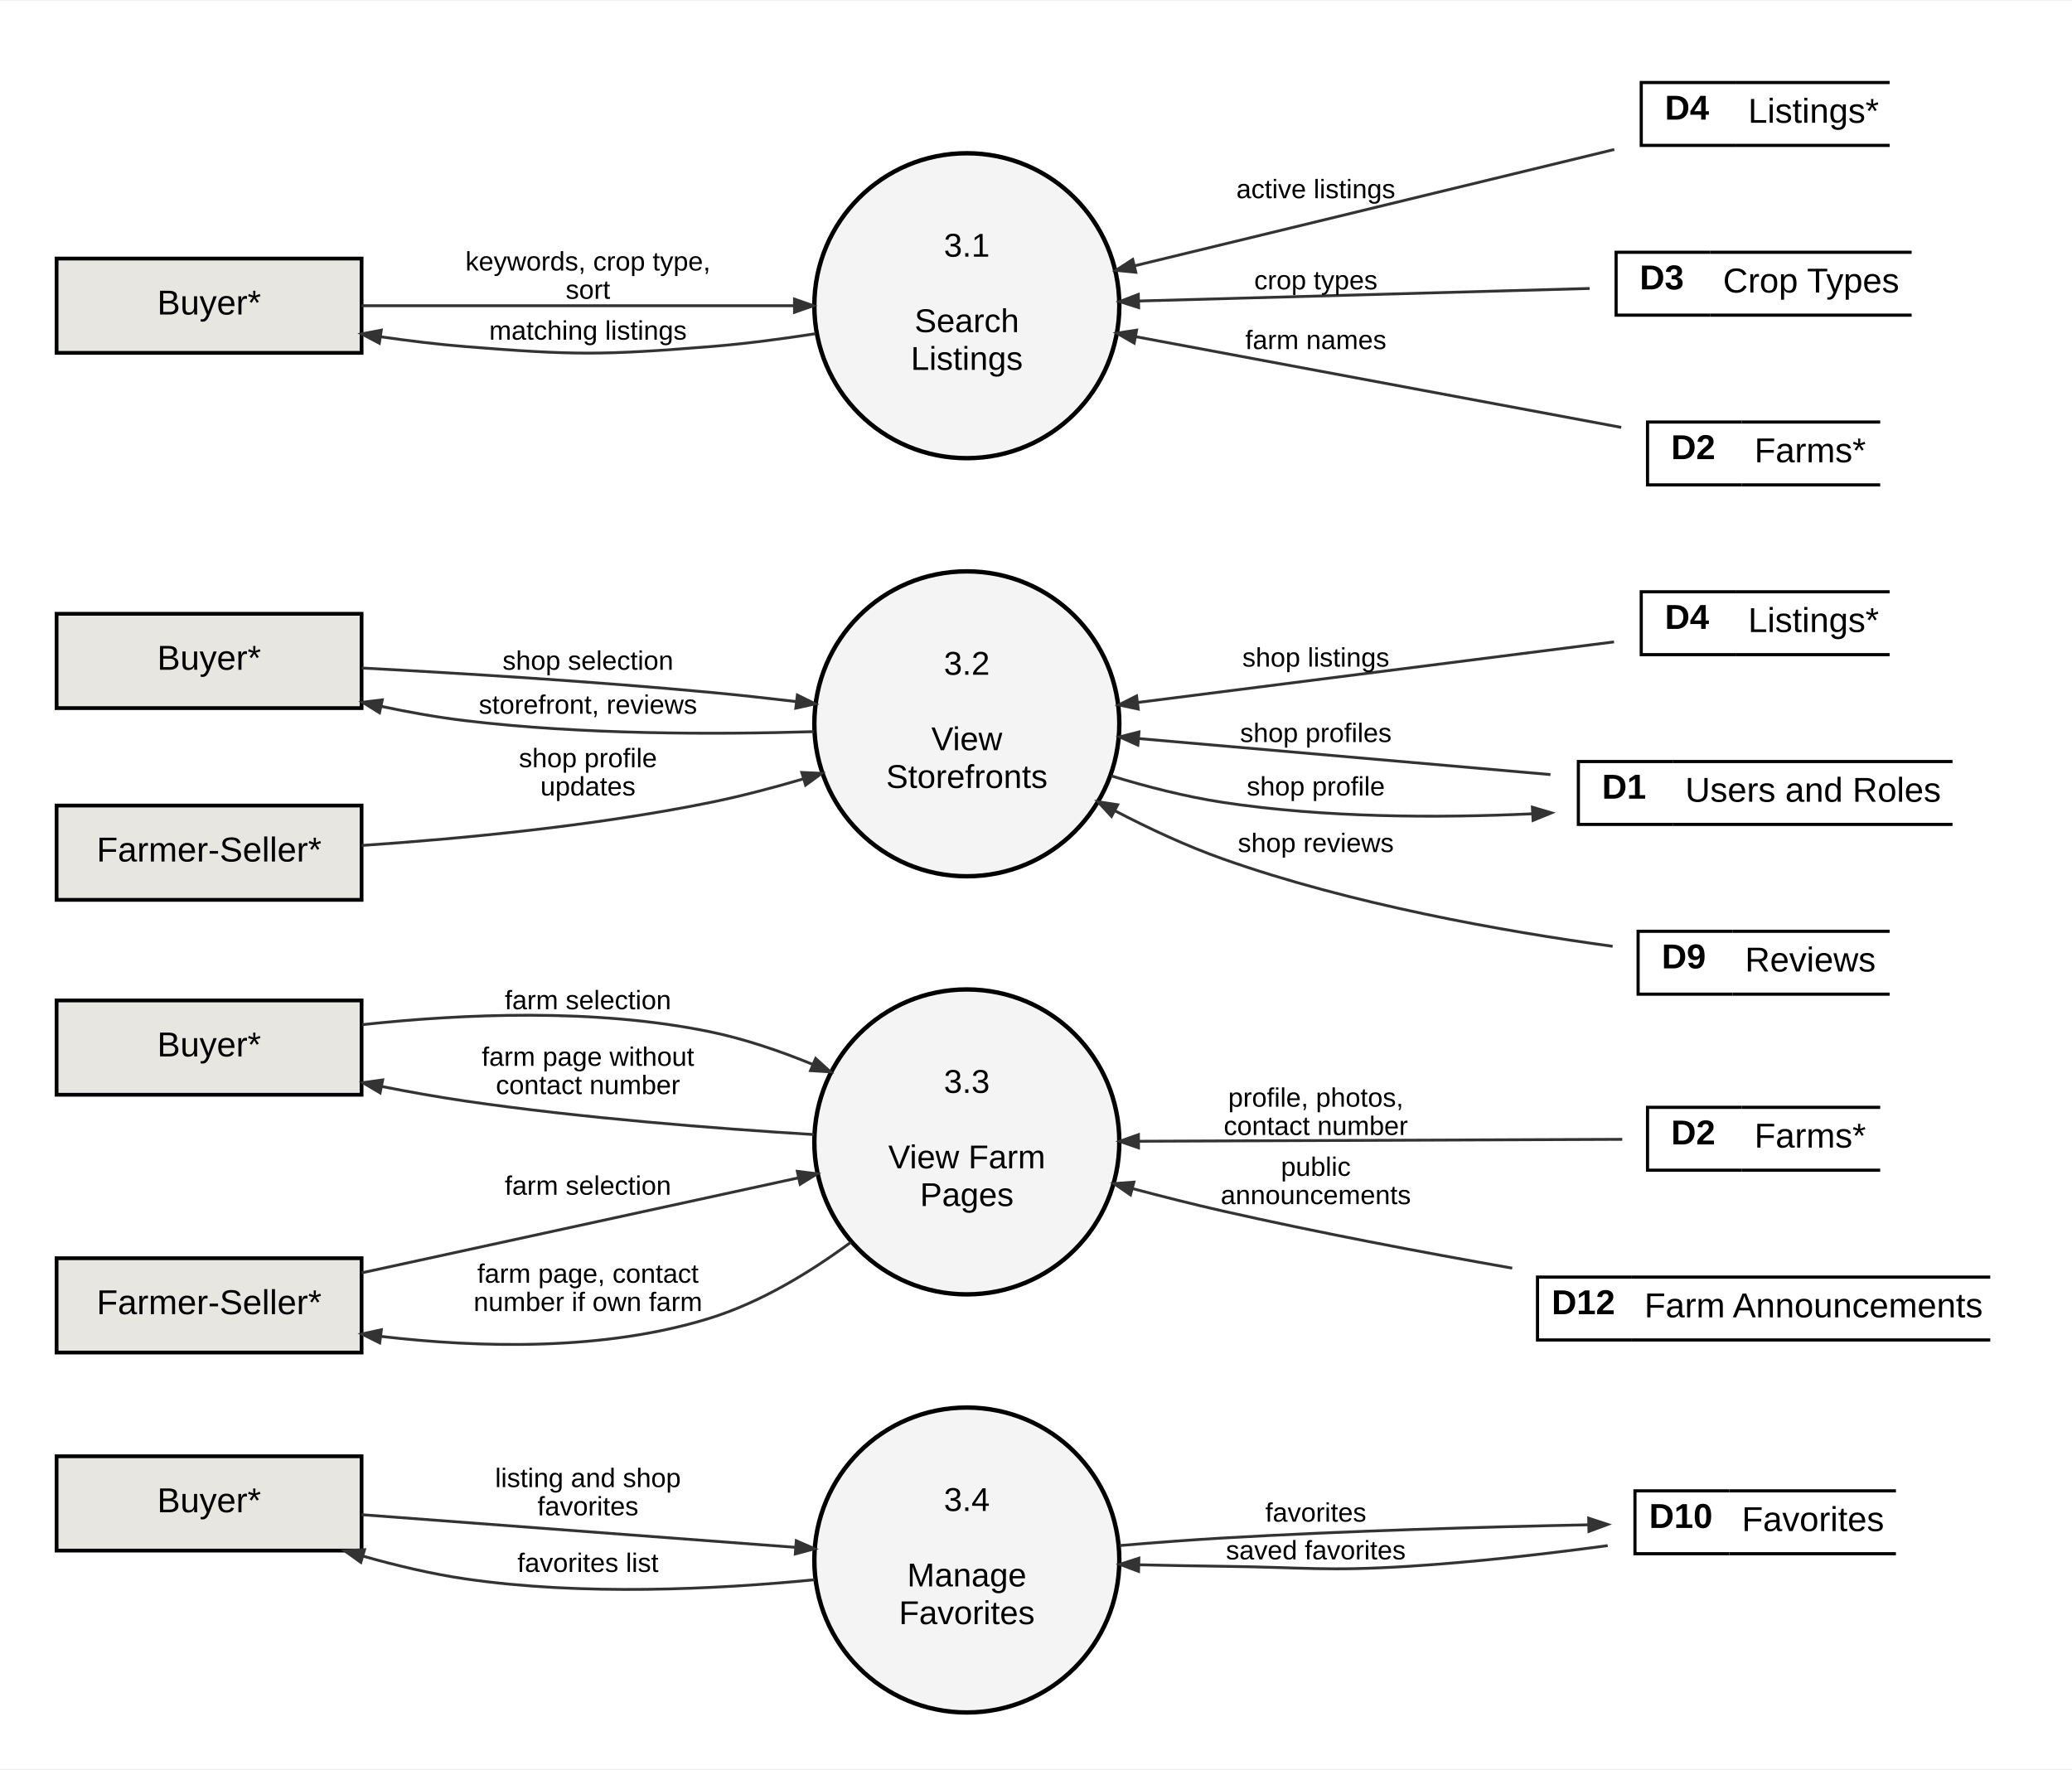
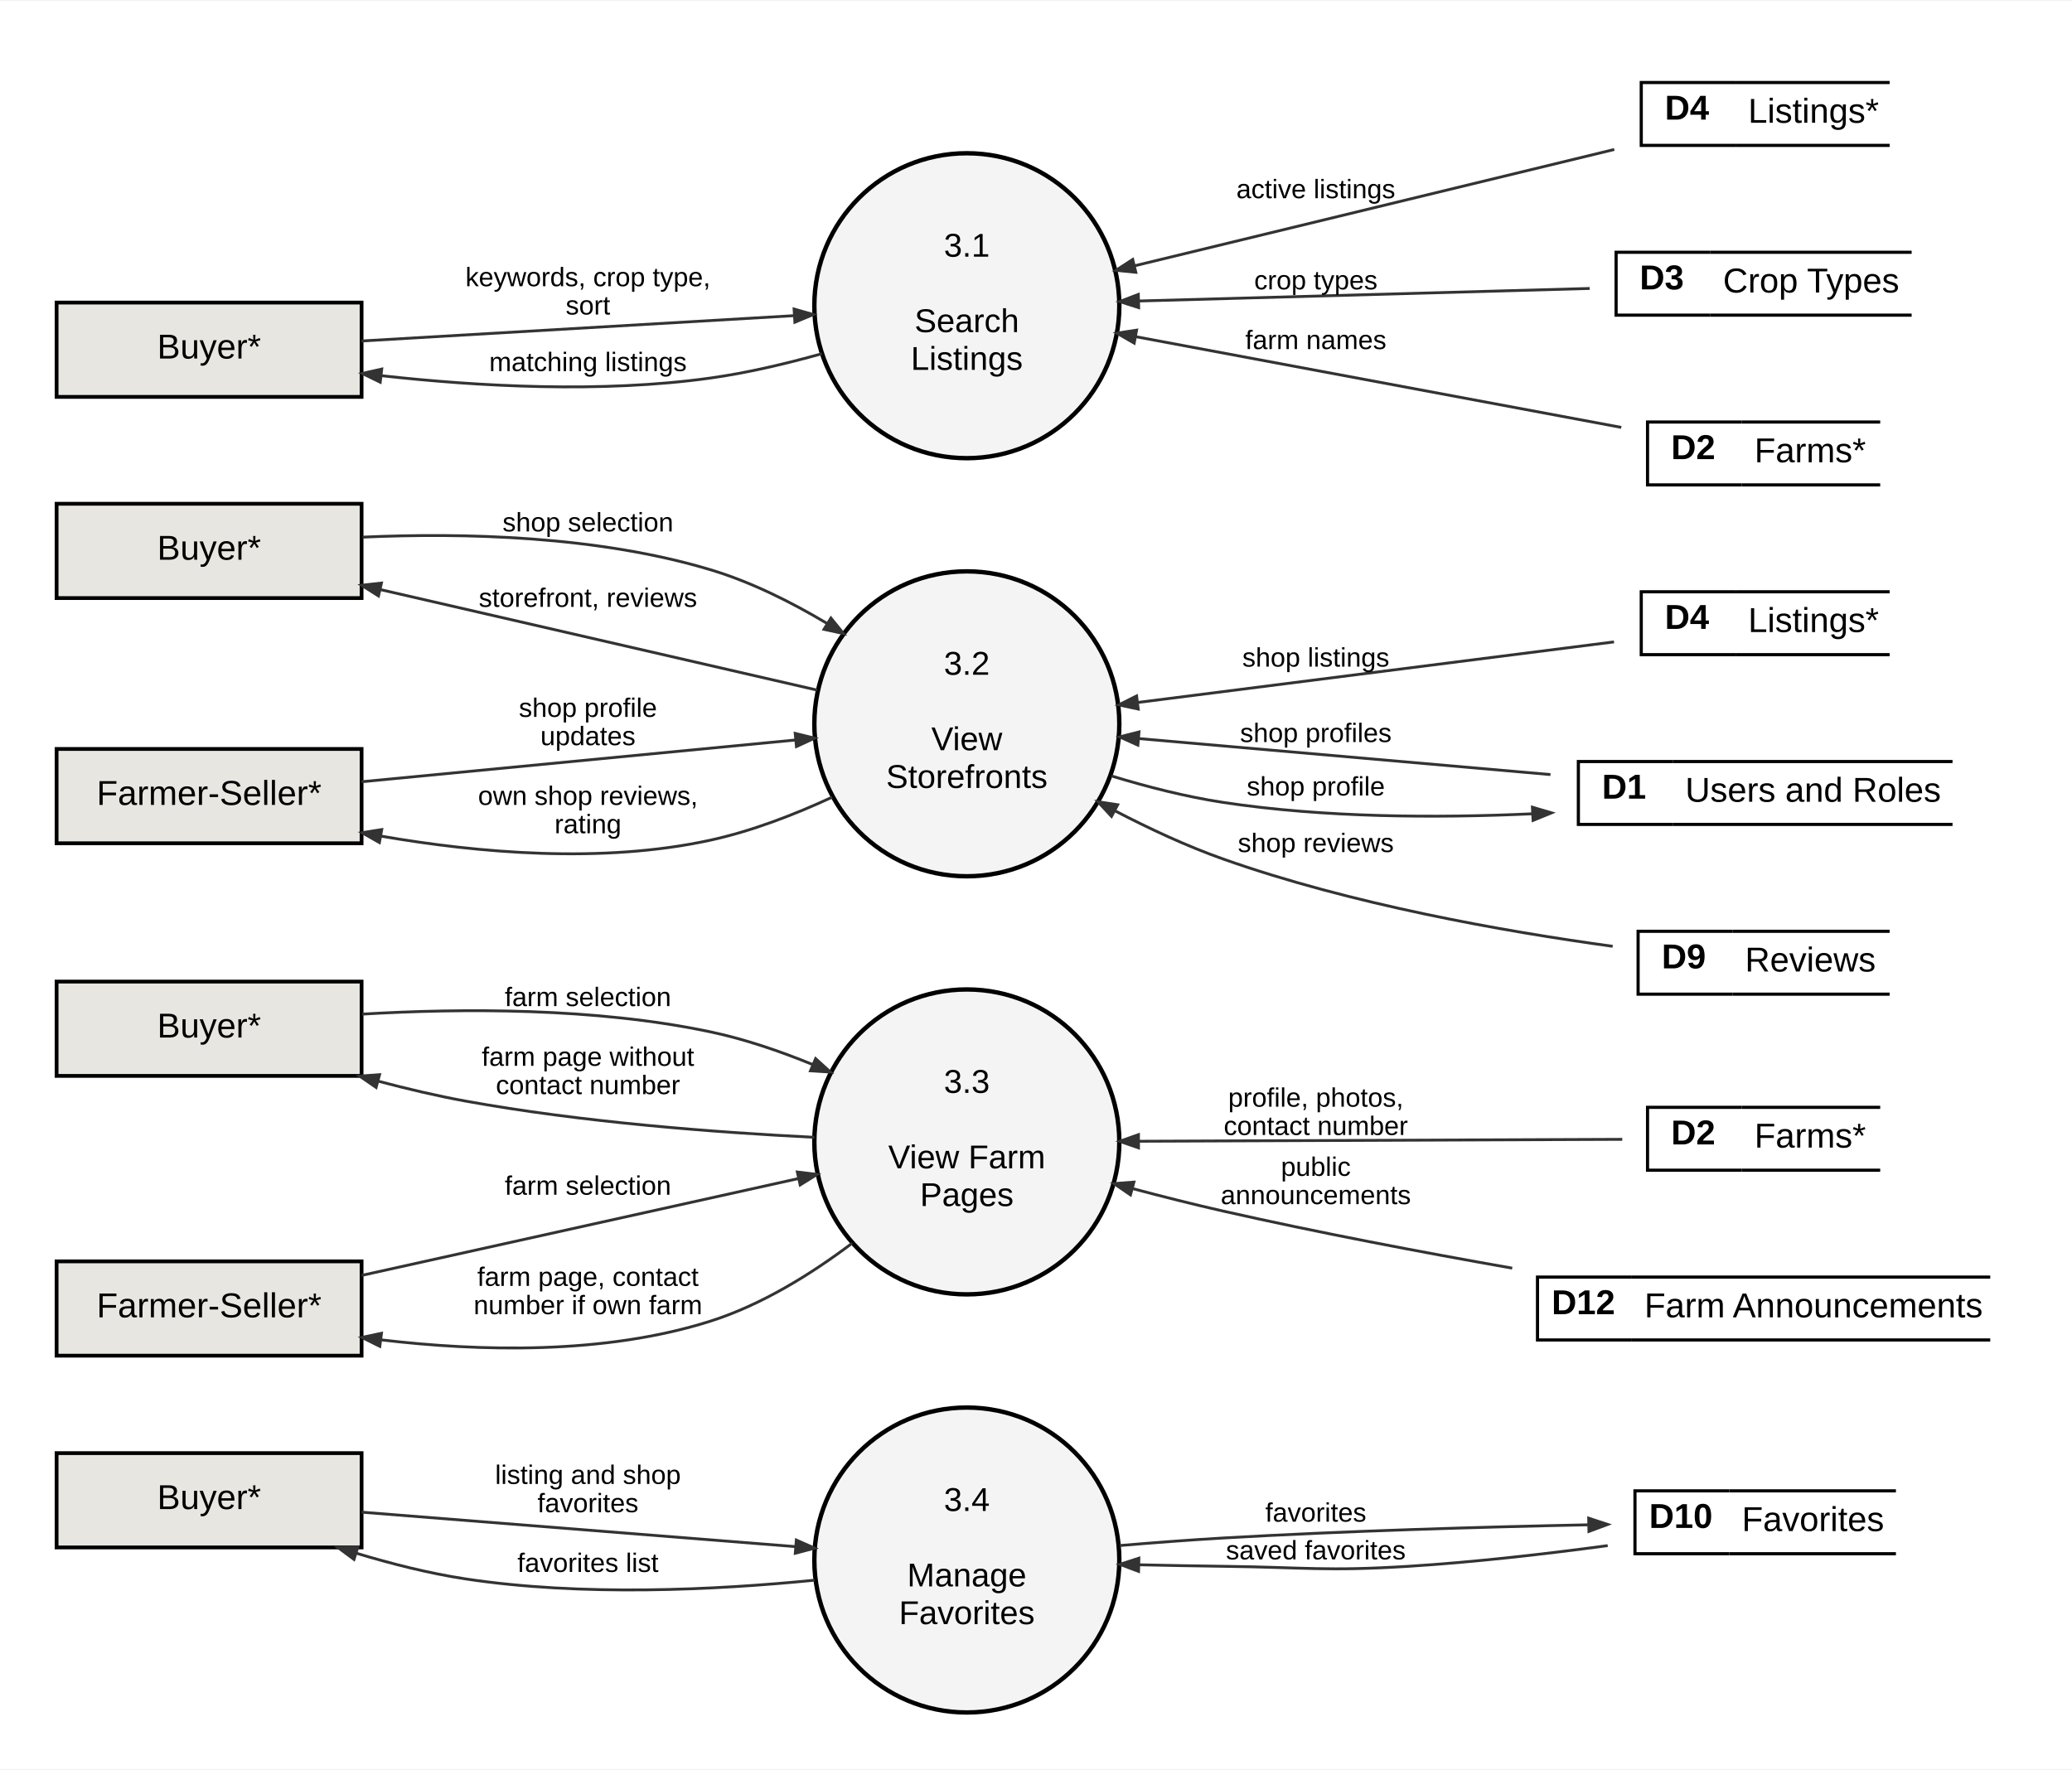
<svg xmlns="http://www.w3.org/2000/svg" width="659pt" height="563pt" viewBox="0.00 0.00 659.00 562.50">
  <g id="graph0" class="graph" transform="scale(1 1) rotate(0) translate(18 544.5)">
    <polygon fill="white" stroke="transparent" points="-18,18 -18,-544.5 641,-544.5 641,18 -18,18" />
    <g id="node1" class="node">
      <ellipse fill="#f4f4f4" stroke="black" stroke-width="1.4" cx="289.5" cy="-447.5" rx="48.5" ry="48.5" />
      <text text-anchor="middle" x="289.5" y="-463.1" font-family="Liberation Sans" font-size="10.50">3.1</text>
      <text text-anchor="middle" x="289.5" y="-439.1" font-family="Liberation Sans" font-size="10.50">Search</text>
      <text text-anchor="middle" x="289.5" y="-427.1" font-family="Liberation Sans" font-size="10.50">Listings</text>
    </g>
    <g id="node3" class="node">
      <polyline fill="none" stroke="black" points="534,-518.5 504,-518.5 504,-498.5 534,-498.5 " />
      <text text-anchor="start" x="511.5" y="-506.7" font-family="Liberation Sans" font-weight="bold" font-size="11.00">D4</text>
      <polyline fill="none" stroke="black" points="534,-498.5 583,-498.5 " />
      <polyline fill="none" stroke="black" points="583,-518.5 534,-518.5 " />
      <text text-anchor="start" x="538" y="-505.7" font-family="Liberation Sans" font-size="11.00">Listings*</text>
    </g>
    <g id="edge2" class="edge">
      <path fill="none" stroke="#333333" stroke-width="0.9" d="M342.86,-460.2C387.87,-471.12 452.18,-486.71 495.42,-497.2" />
      <polygon fill="#333333" stroke="#333333" stroke-width="0.9" points="343.25,-458.13 336.92,-458.76 342.26,-462.21 343.25,-458.13" />
      <text text-anchor="middle" x="400.5" y="-481.7" font-family="Liberation Sans" font-size="8.50">active listings</text>
    </g>
    <g id="node4" class="node">
      <polyline fill="none" stroke="black" points="526,-464.5 496,-464.5 496,-444.5 526,-444.5 " />
      <text text-anchor="start" x="503.5" y="-452.7" font-family="Liberation Sans" font-weight="bold" font-size="11.00">D3</text>
      <polyline fill="none" stroke="black" points="526,-444.5 590,-444.5 " />
      <polyline fill="none" stroke="black" points="590,-464.5 526,-464.5 " />
      <text text-anchor="start" x="530" y="-451.7" font-family="Liberation Sans" font-size="11.00">Crop Types</text>
    </g>
    <g id="edge3" class="edge">
      <path fill="none" stroke="#333333" stroke-width="0.9" d="M344.22,-449C386.49,-450.17 445.15,-451.8 487.6,-452.99" />
      <polygon fill="#333333" stroke="#333333" stroke-width="0.9" points="344.16,-446.89 338.1,-448.82 344.04,-451.09 344.16,-446.89" />
      <text text-anchor="middle" x="400.5" y="-452.7" font-family="Liberation Sans" font-size="8.50">crop types</text>
    </g>
    <g id="node5" class="node">
      <polyline fill="none" stroke="black" points="536,-410.5 506,-410.5 506,-390.5 536,-390.5 " />
      <text text-anchor="start" x="513.5" y="-398.7" font-family="Liberation Sans" font-weight="bold" font-size="11.00">D2</text>
      <polyline fill="none" stroke="black" points="536,-390.5 580,-390.5 " />
      <polyline fill="none" stroke="black" points="580,-410.5 536,-410.5 " />
      <text text-anchor="start" x="540" y="-397.7" font-family="Liberation Sans" font-size="11.00">Farms*</text>
    </g>
    <g id="edge4" class="edge">
      <path fill="none" stroke="#333333" stroke-width="0.9" d="M343.26,-437.64C389.03,-429.09 454.53,-416.85 497.64,-408.79" />
      <polygon fill="#333333" stroke="#333333" stroke-width="0.9" points="342.73,-435.6 337.22,-438.77 343.5,-439.73 342.73,-435.6" />
      <text text-anchor="middle" x="400.5" y="-433.7" font-family="Liberation Sans" font-size="8.50">farm names</text>
    </g>
    <g id="node6" class="node">
      <ellipse fill="#f4f4f4" stroke="black" stroke-width="1.4" cx="289.5" cy="-314.5" rx="48.5" ry="48.5" />
      <text text-anchor="middle" x="289.5" y="-330.1" font-family="Liberation Sans" font-size="10.50">3.2</text>
      <text text-anchor="middle" x="289.5" y="-306.1" font-family="Liberation Sans" font-size="10.50">View</text>
      <text text-anchor="middle" x="289.5" y="-294.1" font-family="Liberation Sans" font-size="10.50">Storefronts</text>
    </g>
    <g id="node2" class="node">
-       <polygon fill="#e8e6e0" stroke="black" stroke-width="1.2" points="97,-462.5 0,-462.5 0,-432.5 97,-432.5 97,-462.5" />
-       <text text-anchor="middle" x="48.5" y="-444.7" font-family="Liberation Sans" font-size="11.00">Buyer*</text>
+       <polygon fill="#e8e6e0" stroke="black" stroke-width="1.2" points="97,-448.5 0,-448.5 0,-418.5 97,-418.5 97,-448.5" />
+       <text text-anchor="middle" x="48.5" y="-430.7" font-family="Liberation Sans" font-size="11.00">Buyer*</text>
    </g>
    <g id="edge1" class="edge">
-       <path fill="none" stroke="#333333" stroke-width="0.9" d="M97,-447.5C136.63,-447.5 193.08,-447.5 234.43,-447.5" />
-       <polygon fill="#333333" stroke="#333333" stroke-width="0.9" points="234.68,-449.6 240.68,-447.5 234.68,-445.4 234.68,-449.6" />
-       <text text-anchor="middle" x="169" y="-458.7" font-family="Liberation Sans" font-size="8.50">keywords, crop type,</text>
-       <text text-anchor="middle" x="169" y="-449.7" font-family="Liberation Sans" font-size="8.50">sort</text>
+       <path fill="none" stroke="#333333" stroke-width="0.9" d="M97,-436.28C136.63,-438.6 193.08,-441.91 234.43,-444.33" />
+       <polygon fill="#333333" stroke="#333333" stroke-width="0.9" points="234.56,-446.44 240.68,-444.7 234.81,-442.25 234.56,-446.44" />
+       <text text-anchor="middle" x="169" y="-453.7" font-family="Liberation Sans" font-size="8.50">keywords, crop type,</text>
+       <text text-anchor="middle" x="169" y="-444.7" font-family="Liberation Sans" font-size="8.50">sort</text>
    </g>
    <g id="edge5" class="edge">
-       <path fill="none" stroke="#333333" stroke-width="0.9" d="M103.16,-437.61C112.09,-436.32 121.29,-435.2 130,-434.5 164.56,-431.73 173.44,-431.73 208,-434.5 218.87,-435.37 230.48,-436.9 241.4,-438.6" />
-       <polygon fill="#333333" stroke="#333333" stroke-width="0.9" points="102.64,-435.57 97.02,-438.53 103.27,-439.72 102.64,-435.57" />
-       <text text-anchor="middle" x="169" y="-436.7" font-family="Liberation Sans" font-size="8.50">matching listings</text>
+       <path fill="none" stroke="#333333" stroke-width="0.9" d="M103.25,-425.25C134.04,-421.82 173.33,-419.64 208,-424.5 219.66,-426.13 232,-429.04 243.42,-432.24" />
+       <polygon fill="#333333" stroke="#333333" stroke-width="0.9" points="102.93,-423.17 97.21,-425.95 103.41,-427.35 102.93,-423.17" />
+       <text text-anchor="middle" x="169" y="-426.7" font-family="Liberation Sans" font-size="8.50">matching listings</text>
    </g>
    <g id="node8" class="node">
      <polyline fill="none" stroke="black" points="534,-356.5 504,-356.5 504,-336.5 534,-336.5 " />
      <text text-anchor="start" x="511.5" y="-344.7" font-family="Liberation Sans" font-weight="bold" font-size="11.00">D4</text>
      <polyline fill="none" stroke="black" points="534,-336.5 583,-336.5 " />
      <polyline fill="none" stroke="black" points="583,-356.5 534,-356.5 " />
      <text text-anchor="start" x="538" y="-343.7" font-family="Liberation Sans" font-size="11.00">Listings*</text>
    </g>
    <g id="edge8" class="edge">
      <path fill="none" stroke="#333333" stroke-width="0.9" d="M344.02,-321.31C388.93,-327.02 452.46,-335.11 495.33,-340.56" />
      <polygon fill="#333333" stroke="#333333" stroke-width="0.9" points="344.02,-319.19 337.81,-320.52 343.49,-323.36 344.02,-319.19" />
      <text text-anchor="middle" x="400.5" y="-332.7" font-family="Liberation Sans" font-size="8.50">shop listings</text>
    </g>
    <g id="node9" class="node">
      <polyline fill="none" stroke="black" points="514,-302.5 484,-302.5 484,-282.5 514,-282.5 " />
      <text text-anchor="start" x="491.5" y="-290.7" font-family="Liberation Sans" font-weight="bold" font-size="11.00">D1</text>
      <polyline fill="none" stroke="black" points="514,-282.5 603,-282.5 " />
      <polyline fill="none" stroke="black" points="603,-302.5 514,-302.5 " />
      <text text-anchor="start" x="518" y="-289.7" font-family="Liberation Sans" font-size="11.00">Users and Roles</text>
    </g>
    <g id="edge7" class="edge">
      <path fill="none" stroke="#333333" stroke-width="0.9" d="M344.12,-309.81C382.4,-306.46 434.15,-301.93 475.13,-298.35" />
      <polygon fill="#333333" stroke="#333333" stroke-width="0.9" points="343.9,-307.72 338.1,-310.34 344.26,-311.91 343.9,-307.72" />
      <text text-anchor="middle" x="400.5" y="-308.7" font-family="Liberation Sans" font-size="8.50">shop profiles</text>
    </g>
    <g id="edge12" class="edge">
      <path fill="none" stroke="#333333" stroke-width="0.9" d="M335.49,-297.92C346.92,-294.43 359.28,-291.28 371,-289.5 403.06,-284.64 438.89,-284.47 469.44,-285.88" />
      <polygon fill="#333333" stroke="#333333" stroke-width="0.9" points="469.38,-287.97 475.47,-286.18 469.59,-283.78 469.38,-287.97" />
      <text text-anchor="middle" x="400.5" y="-291.7" font-family="Liberation Sans" font-size="8.50">shop profile</text>
    </g>
    <g id="node10" class="node">
      <polyline fill="none" stroke="black" points="533,-248.5 503,-248.5 503,-228.5 533,-228.5 " />
      <text text-anchor="start" x="510.5" y="-236.7" font-family="Liberation Sans" font-weight="bold" font-size="11.00">D9</text>
      <polyline fill="none" stroke="black" points="533,-228.5 583,-228.5 " />
      <polyline fill="none" stroke="black" points="583,-248.5 533,-248.5 " />
      <text text-anchor="start" x="537" y="-235.7" font-family="Liberation Sans" font-size="11.00">Reviews</text>
    </g>
    <g id="edge9" class="edge">
      <path fill="none" stroke="#333333" stroke-width="0.9" d="M336.52,-286.88C347.53,-281.14 359.45,-275.59 371,-271.5 411.61,-257.11 459.99,-248.51 494.91,-243.72" />
      <polygon fill="#333333" stroke="#333333" stroke-width="0.9" points="335.51,-285.05 331.19,-289.72 337.48,-288.75 335.51,-285.05" />
      <text text-anchor="middle" x="400.5" y="-273.7" font-family="Liberation Sans" font-size="8.50">shop reviews</text>
    </g>
    <g id="node12" class="node">
      <ellipse fill="#f4f4f4" stroke="black" stroke-width="1.4" cx="289.5" cy="-181.5" rx="48.5" ry="48.5" />
      <text text-anchor="middle" x="289.5" y="-197.1" font-family="Liberation Sans" font-size="10.50">3.3</text>
      <text text-anchor="middle" x="289.5" y="-173.1" font-family="Liberation Sans" font-size="10.50">View Farm</text>
      <text text-anchor="middle" x="289.5" y="-161.1" font-family="Liberation Sans" font-size="10.50">Pages</text>
    </g>
    <g id="node7" class="node">
-       <polygon fill="#e8e6e0" stroke="black" stroke-width="1.2" points="97,-349.5 0,-349.5 0,-319.5 97,-319.5 97,-349.5" />
-       <text text-anchor="middle" x="48.5" y="-331.7" font-family="Liberation Sans" font-size="11.00">Buyer*</text>
+       <polygon fill="#e8e6e0" stroke="black" stroke-width="1.2" points="97,-384.5 0,-384.5 0,-354.5 97,-354.5 97,-384.5" />
+       <text text-anchor="middle" x="48.5" y="-366.7" font-family="Liberation Sans" font-size="11.00">Buyer*</text>
    </g>
    <g id="edge6" class="edge">
-       <path fill="none" stroke="#333333" stroke-width="0.9" d="M97.07,-332.25C128.58,-330.58 170.8,-327.98 208,-324.5 216.77,-323.68 226.06,-322.66 235.1,-321.59" />
-       <polygon fill="#333333" stroke="#333333" stroke-width="0.9" points="235.6,-323.65 241.3,-320.85 235.1,-319.48 235.6,-323.65" />
-       <text text-anchor="middle" x="169" y="-331.7" font-family="Liberation Sans" font-size="8.50">shop selection</text>
+       <path fill="none" stroke="#333333" stroke-width="0.9" d="M97.34,-373.88C129.33,-375.32 172.01,-374.33 208,-363.5 220.77,-359.66 233.57,-353.29 245.09,-346.4" />
+       <polygon fill="#333333" stroke="#333333" stroke-width="0.9" points="246.27,-348.14 250.28,-343.21 244.07,-344.56 246.27,-348.14" />
+       <text text-anchor="middle" x="169" y="-375.7" font-family="Liberation Sans" font-size="8.50">shop selection</text>
    </g>
    <g id="edge10" class="edge">
-       <path fill="none" stroke="#333333" stroke-width="0.9" d="M103.35,-320.03C112.2,-318.16 121.31,-316.54 130,-315.5 167.02,-311.07 209.26,-311.05 240.82,-312.01" />
-       <polygon fill="#333333" stroke="#333333" stroke-width="0.9" points="102.7,-318.02 97.28,-321.36 103.59,-322.12 102.7,-318.02" />
-       <text text-anchor="middle" x="169" y="-317.7" font-family="Liberation Sans" font-size="8.50">storefront, reviews</text>
+       <path fill="none" stroke="#333333" stroke-width="0.9" d="M103.04,-357.18C144.75,-347.58 202.07,-334.39 241.9,-325.22" />
+       <polygon fill="#333333" stroke="#333333" stroke-width="0.9" points="102.38,-355.18 97,-358.57 103.32,-359.27 102.38,-355.18" />
+       <text text-anchor="middle" x="169" y="-351.7" font-family="Liberation Sans" font-size="8.50">storefront, reviews</text>
    </g>
    <g id="node11" class="node">
-       <polygon fill="#e8e6e0" stroke="black" stroke-width="1.2" points="97,-288.5 0,-288.5 0,-258.5 97,-258.5 97,-288.5" />
-       <text text-anchor="middle" x="48.5" y="-270.7" font-family="Liberation Sans" font-size="11.00">Farmer-Seller*</text>
+       <polygon fill="#e8e6e0" stroke="black" stroke-width="1.2" points="97,-306.5 0,-306.5 0,-276.5 97,-276.5 97,-306.5" />
+       <text text-anchor="middle" x="48.5" y="-288.7" font-family="Liberation Sans" font-size="11.00">Farmer-Seller*</text>
    </g>
    <g id="edge11" class="edge">
-       <path fill="none" stroke="#333333" stroke-width="0.9" d="M97.03,-275.8C128.71,-277.95 171.14,-282 208,-289.5 217.62,-291.46 227.72,-294.11 237.4,-296.95" />
-       <polygon fill="#333333" stroke="#333333" stroke-width="0.9" points="237.01,-299.03 243.36,-298.74 238.22,-295 237.01,-299.03" />
-       <text text-anchor="middle" x="169" y="-300.7" font-family="Liberation Sans" font-size="8.50">shop profile</text>
-       <text text-anchor="middle" x="169" y="-291.7" font-family="Liberation Sans" font-size="8.50">updates</text>
+       <path fill="none" stroke="#333333" stroke-width="0.9" d="M97,-296.07C136.84,-299.9 193.69,-305.38 235.09,-309.36" />
+       <polygon fill="#333333" stroke="#333333" stroke-width="0.9" points="234.91,-311.45 241.09,-309.94 235.31,-307.27 234.91,-311.45" />
+       <text text-anchor="middle" x="169" y="-316.7" font-family="Liberation Sans" font-size="8.50">shop profile</text>
+       <text text-anchor="middle" x="169" y="-307.7" font-family="Liberation Sans" font-size="8.50">updates</text>
+     </g>
+     <g id="edge13" class="edge">
+       <path fill="none" stroke="#333333" stroke-width="0.9" d="M103.21,-278.77C134.14,-273.41 173.59,-269.97 208,-277.5 221.07,-280.36 234.56,-285.55 246.66,-291.16" />
+       <polygon fill="#333333" stroke="#333333" stroke-width="0.9" points="102.67,-276.73 97.14,-279.86 103.41,-280.86 102.67,-276.73" />
+       <text text-anchor="middle" x="169" y="-288.7" font-family="Liberation Sans" font-size="8.50">own shop reviews,</text>
+       <text text-anchor="middle" x="169" y="-279.7" font-family="Liberation Sans" font-size="8.50">rating</text>
    </g>
    <g id="node14" class="node">
      <polyline fill="none" stroke="black" points="536,-192.5 506,-192.5 506,-172.5 536,-172.5 " />
      <text text-anchor="start" x="513.5" y="-180.7" font-family="Liberation Sans" font-weight="bold" font-size="11.00">D2</text>
      <polyline fill="none" stroke="black" points="536,-172.5 580,-172.5 " />
      <polyline fill="none" stroke="black" points="580,-192.5 536,-192.5 " />
      <text text-anchor="start" x="540" y="-179.7" font-family="Liberation Sans" font-size="11.00">Farms*</text>
    </g>
-     <g id="edge15" class="edge">
+     <g id="edge16" class="edge">
      <path fill="none" stroke="#333333" stroke-width="0.9" d="M344.15,-181.71C389.99,-181.9 455.13,-182.15 497.96,-182.32" />
      <polygon fill="#333333" stroke="#333333" stroke-width="0.9" points="344.11,-179.61 338.1,-181.69 344.09,-183.81 344.11,-179.61" />
      <text text-anchor="middle" x="400.5" y="-192.7" font-family="Liberation Sans" font-size="8.50">profile, photos,</text>
      <text text-anchor="middle" x="400.5" y="-183.7" font-family="Liberation Sans" font-size="8.50">contact number</text>
    </g>
    <g id="node16" class="node">
      <polyline fill="none" stroke="black" points="501,-138.5 471,-138.5 471,-118.5 501,-118.5 " />
      <text text-anchor="start" x="475.5" y="-126.7" font-family="Liberation Sans" font-weight="bold" font-size="11.00">D12</text>
      <polyline fill="none" stroke="black" points="501,-118.5 615,-118.5 " />
      <polyline fill="none" stroke="black" points="615,-138.5 501,-138.5 " />
      <text text-anchor="start" x="505" y="-125.7" font-family="Liberation Sans" font-size="11.00">Farm Announcements</text>
    </g>
-     <g id="edge16" class="edge">
+     <g id="edge17" class="edge">
      <path fill="none" stroke="#333333" stroke-width="0.9" d="M342.19,-166.66C351.73,-164.12 361.64,-161.62 371,-159.5 400.87,-152.73 433.93,-146.45 462.96,-141.34" />
      <polygon fill="#333333" stroke="#333333" stroke-width="0.9" points="341.55,-164.65 336.3,-168.24 342.64,-168.71 341.55,-164.65" />
      <text text-anchor="middle" x="400.5" y="-170.7" font-family="Liberation Sans" font-size="8.50">public</text>
      <text text-anchor="middle" x="400.5" y="-161.7" font-family="Liberation Sans" font-size="8.50">announcements</text>
    </g>
    <g id="node17" class="node">
      <ellipse fill="#f4f4f4" stroke="black" stroke-width="1.4" cx="289.5" cy="-48.5" rx="48.5" ry="48.5" />
      <text text-anchor="middle" x="289.5" y="-64.1" font-family="Liberation Sans" font-size="10.50">3.4</text>
      <text text-anchor="middle" x="289.5" y="-40.1" font-family="Liberation Sans" font-size="10.50">Manage</text>
      <text text-anchor="middle" x="289.5" y="-28.1" font-family="Liberation Sans" font-size="10.50">Favorites</text>
    </g>
    <g id="node13" class="node">
-       <polygon fill="#e8e6e0" stroke="black" stroke-width="1.2" points="97,-226.5 0,-226.5 0,-196.5 97,-196.5 97,-226.5" />
-       <text text-anchor="middle" x="48.5" y="-208.7" font-family="Liberation Sans" font-size="11.00">Buyer*</text>
-     </g>
-     <g id="edge13" class="edge">
-       <path fill="none" stroke="#333333" stroke-width="0.9" d="M97.17,-218.79C128.9,-222.24 171.34,-224.12 208,-216.5 218.83,-214.25 229.98,-210.46 240.41,-206.19" />
-       <polygon fill="#333333" stroke="#333333" stroke-width="0.9" points="241.42,-208.04 246.13,-203.77 239.78,-204.18 241.42,-208.04" />
-       <text text-anchor="middle" x="169" y="-223.7" font-family="Liberation Sans" font-size="8.50">farm selection</text>
-     </g>
-     <g id="edge17" class="edge">
-       <path fill="none" stroke="#333333" stroke-width="0.9" d="M103.49,-199.12C112.31,-197.38 121.39,-195.76 130,-194.5 167.02,-189.1 209.25,-185.77 240.81,-183.84" />
-       <polygon fill="#333333" stroke="#333333" stroke-width="0.9" points="102.89,-197.1 97.42,-200.34 103.72,-201.22 102.89,-197.1" />
+       <polygon fill="#e8e6e0" stroke="black" stroke-width="1.2" points="97,-232.5 0,-232.5 0,-202.5 97,-202.5 97,-232.5" />
+       <text text-anchor="middle" x="48.5" y="-214.7" font-family="Liberation Sans" font-size="11.00">Buyer*</text>
+     </g>
+     <g id="edge14" class="edge">
+       <path fill="none" stroke="#333333" stroke-width="0.9" d="M97.19,-222.15C128.94,-224.03 171.38,-224.24 208,-216.5 218.82,-214.21 229.97,-210.41 240.4,-206.14" />
+       <polygon fill="#333333" stroke="#333333" stroke-width="0.9" points="241.41,-207.99 246.11,-203.72 239.77,-204.12 241.41,-207.99" />
+       <text text-anchor="middle" x="169" y="-224.7" font-family="Liberation Sans" font-size="8.50">farm selection</text>
+     </g>
+     <g id="edge18" class="edge">
+       <path fill="none" stroke="#333333" stroke-width="0.9" d="M102.34,-200.81C111.49,-198.38 120.97,-196.14 130,-194.5 166.94,-187.78 209.37,-184.53 241.02,-182.96" />
+       <polygon fill="#333333" stroke="#333333" stroke-width="0.9" points="101.62,-198.83 96.38,-202.43 102.72,-202.88 101.62,-198.83" />
      <text text-anchor="middle" x="169" y="-205.7" font-family="Liberation Sans" font-size="8.50">farm page without</text>
      <text text-anchor="middle" x="169" y="-196.7" font-family="Liberation Sans" font-size="8.50">contact number</text>
    </g>
    <g id="node15" class="node">
-       <polygon fill="#e8e6e0" stroke="black" stroke-width="1.2" points="97,-144.5 0,-144.5 0,-114.5 97,-114.5 97,-144.5" />
-       <text text-anchor="middle" x="48.5" y="-126.7" font-family="Liberation Sans" font-size="11.00">Farmer-Seller*</text>
-     </g>
-     <g id="edge14" class="edge">
-       <path fill="none" stroke="#333333" stroke-width="0.9" d="M97,-139.84C137.1,-148.56 194.43,-161.03 235.9,-170.06" />
-       <polygon fill="#333333" stroke="#333333" stroke-width="0.9" points="235.59,-172.14 241.9,-171.36 236.48,-168.03 235.59,-172.14" />
+       <polygon fill="#e8e6e0" stroke="black" stroke-width="1.2" points="97,-143.5 0,-143.5 0,-113.5 97,-113.5 97,-143.5" />
+       <text text-anchor="middle" x="48.5" y="-125.7" font-family="Liberation Sans" font-size="11.00">Farmer-Seller*</text>
+     </g>
+     <g id="edge15" class="edge">
+       <path fill="none" stroke="#333333" stroke-width="0.9" d="M97,-139.03C137.1,-147.93 194.43,-160.64 235.9,-169.84" />
+       <polygon fill="#333333" stroke="#333333" stroke-width="0.9" points="235.59,-171.92 241.9,-171.17 236.5,-167.82 235.59,-171.92" />
      <text text-anchor="middle" x="169" y="-164.7" font-family="Liberation Sans" font-size="8.50">farm selection</text>
    </g>
-     <g id="edge18" class="edge">
-       <path fill="none" stroke="#333333" stroke-width="0.9" d="M103.22,-119.63C134.49,-115.96 174.27,-114.92 208,-125.5 223.92,-130.49 239.45,-139.87 252.55,-149.54" />
-       <polygon fill="#333333" stroke="#333333" stroke-width="0.9" points="102.77,-117.57 97.08,-120.4 103.29,-121.74 102.77,-117.57" />
-       <text text-anchor="middle" x="169" y="-136.7" font-family="Liberation Sans" font-size="8.50">farm page, contact</text>
-       <text text-anchor="middle" x="169" y="-127.7" font-family="Liberation Sans" font-size="8.50">number if own farm</text>
+     <g id="edge19" class="edge">
+       <path fill="none" stroke="#333333" stroke-width="0.9" d="M103.25,-118.53C134.53,-114.82 174.31,-113.78 208,-124.5 224.16,-129.64 239.85,-139.33 253.03,-149.28" />
+       <polygon fill="#333333" stroke="#333333" stroke-width="0.9" points="102.8,-116.47 97.11,-119.3 103.33,-120.63 102.8,-116.47" />
+       <text text-anchor="middle" x="169" y="-135.7" font-family="Liberation Sans" font-size="8.50">farm page, contact</text>
+       <text text-anchor="middle" x="169" y="-126.7" font-family="Liberation Sans" font-size="8.50">number if own farm</text>
    </g>
    <g id="node19" class="node">
      <polyline fill="none" stroke="black" points="532,-70.5 502,-70.5 502,-50.5 532,-50.5 " />
      <text text-anchor="start" x="506.5" y="-58.7" font-family="Liberation Sans" font-weight="bold" font-size="11.00">D10</text>
      <polyline fill="none" stroke="black" points="532,-50.5 585,-50.5 " />
      <polyline fill="none" stroke="black" points="585,-70.5 532,-70.5 " />
      <text text-anchor="start" x="536" y="-57.7" font-family="Liberation Sans" font-size="11.00">Favorites</text>
    </g>
-     <g id="edge20" class="edge">
+     <g id="edge21" class="edge">
      <path fill="none" stroke="#333333" stroke-width="0.9" d="M338.14,-53.1C348.94,-54.01 360.36,-54.88 371,-55.5 409.8,-57.75 453.61,-59.01 487.18,-59.7" />
      <polygon fill="#333333" stroke="#333333" stroke-width="0.9" points="487.28,-61.8 493.32,-59.82 487.36,-57.6 487.28,-61.8" />
      <text text-anchor="middle" x="400.5" y="-60.7" font-family="Liberation Sans" font-size="8.50">favorites</text>
    </g>
-     <g id="edge21" class="edge">
+     <g id="edge22" class="edge">
      <path fill="none" stroke="#333333" stroke-width="0.9" d="M344.3,-46.98C353.22,-46.78 362.37,-46.61 371,-46.5 397.22,-46.17 403.83,-44.87 430,-46.5 450.83,-47.8 473.71,-50.44 493.33,-53.08" />
      <polygon fill="#333333" stroke="#333333" stroke-width="0.9" points="344.12,-44.88 338.17,-47.12 344.22,-49.08 344.12,-44.88" />
      <text text-anchor="middle" x="400.5" y="-48.7" font-family="Liberation Sans" font-size="8.50">saved favorites</text>
    </g>
    <g id="node18" class="node">
-       <polygon fill="#e8e6e0" stroke="black" stroke-width="1.2" points="97,-81.5 0,-81.5 0,-51.5 97,-51.5 97,-81.5" />
-       <text text-anchor="middle" x="48.5" y="-63.7" font-family="Liberation Sans" font-size="11.00">Buyer*</text>
-     </g>
-     <g id="edge19" class="edge">
-       <path fill="none" stroke="#333333" stroke-width="0.9" d="M97,-62.92C136.84,-59.92 193.69,-55.64 235.09,-52.52" />
-       <polygon fill="#333333" stroke="#333333" stroke-width="0.9" points="235.26,-54.62 241.09,-52.07 234.94,-50.43 235.26,-54.62" />
-       <text text-anchor="middle" x="169" y="-71.7" font-family="Liberation Sans" font-size="8.50">listing and shop</text>
-       <text text-anchor="middle" x="169" y="-62.7" font-family="Liberation Sans" font-size="8.50">favorites</text>
-     </g>
-     <g id="edge22" class="edge">
-       <path fill="none" stroke="#333333" stroke-width="0.9" d="M97.41,-49.75C108.01,-46.74 119.29,-44.06 130,-42.5 167.06,-37.09 209.47,-39.12 241.1,-42.22" />
-       <polygon fill="#333333" stroke="#333333" stroke-width="0.9" points="96.76,-47.75 91.6,-51.45 97.94,-51.78 96.76,-47.75" />
+       <polygon fill="#e8e6e0" stroke="black" stroke-width="1.2" points="97,-82.5 0,-82.5 0,-52.5 97,-52.5 97,-82.5" />
+       <text text-anchor="middle" x="48.5" y="-64.7" font-family="Liberation Sans" font-size="11.00">Buyer*</text>
+     </g>
+     <g id="edge20" class="edge">
+       <path fill="none" stroke="#333333" stroke-width="0.9" d="M97,-63.72C136.84,-60.56 193.69,-56.04 235.09,-52.75" />
+       <polygon fill="#333333" stroke="#333333" stroke-width="0.9" points="235.27,-54.84 241.09,-52.27 234.94,-50.65 235.27,-54.84" />
+       <text text-anchor="middle" x="169" y="-72.7" font-family="Liberation Sans" font-size="8.50">listing and shop</text>
+       <text text-anchor="middle" x="169" y="-63.7" font-family="Liberation Sans" font-size="8.50">favorites</text>
+     </g>
+     <g id="edge23" class="edge">
+       <path fill="none" stroke="#333333" stroke-width="0.9" d="M95.26,-50.68C106.47,-47.29 118.54,-44.24 130,-42.5 167.03,-36.88 209.45,-38.93 241.08,-42.08" />
+       <polygon fill="#333333" stroke="#333333" stroke-width="0.9" points="94.59,-48.69 89.48,-52.48 95.84,-52.7 94.59,-48.69" />
      <text text-anchor="middle" x="169" y="-44.7" font-family="Liberation Sans" font-size="8.50">favorites list</text>
    </g>
  </g>
</svg>
